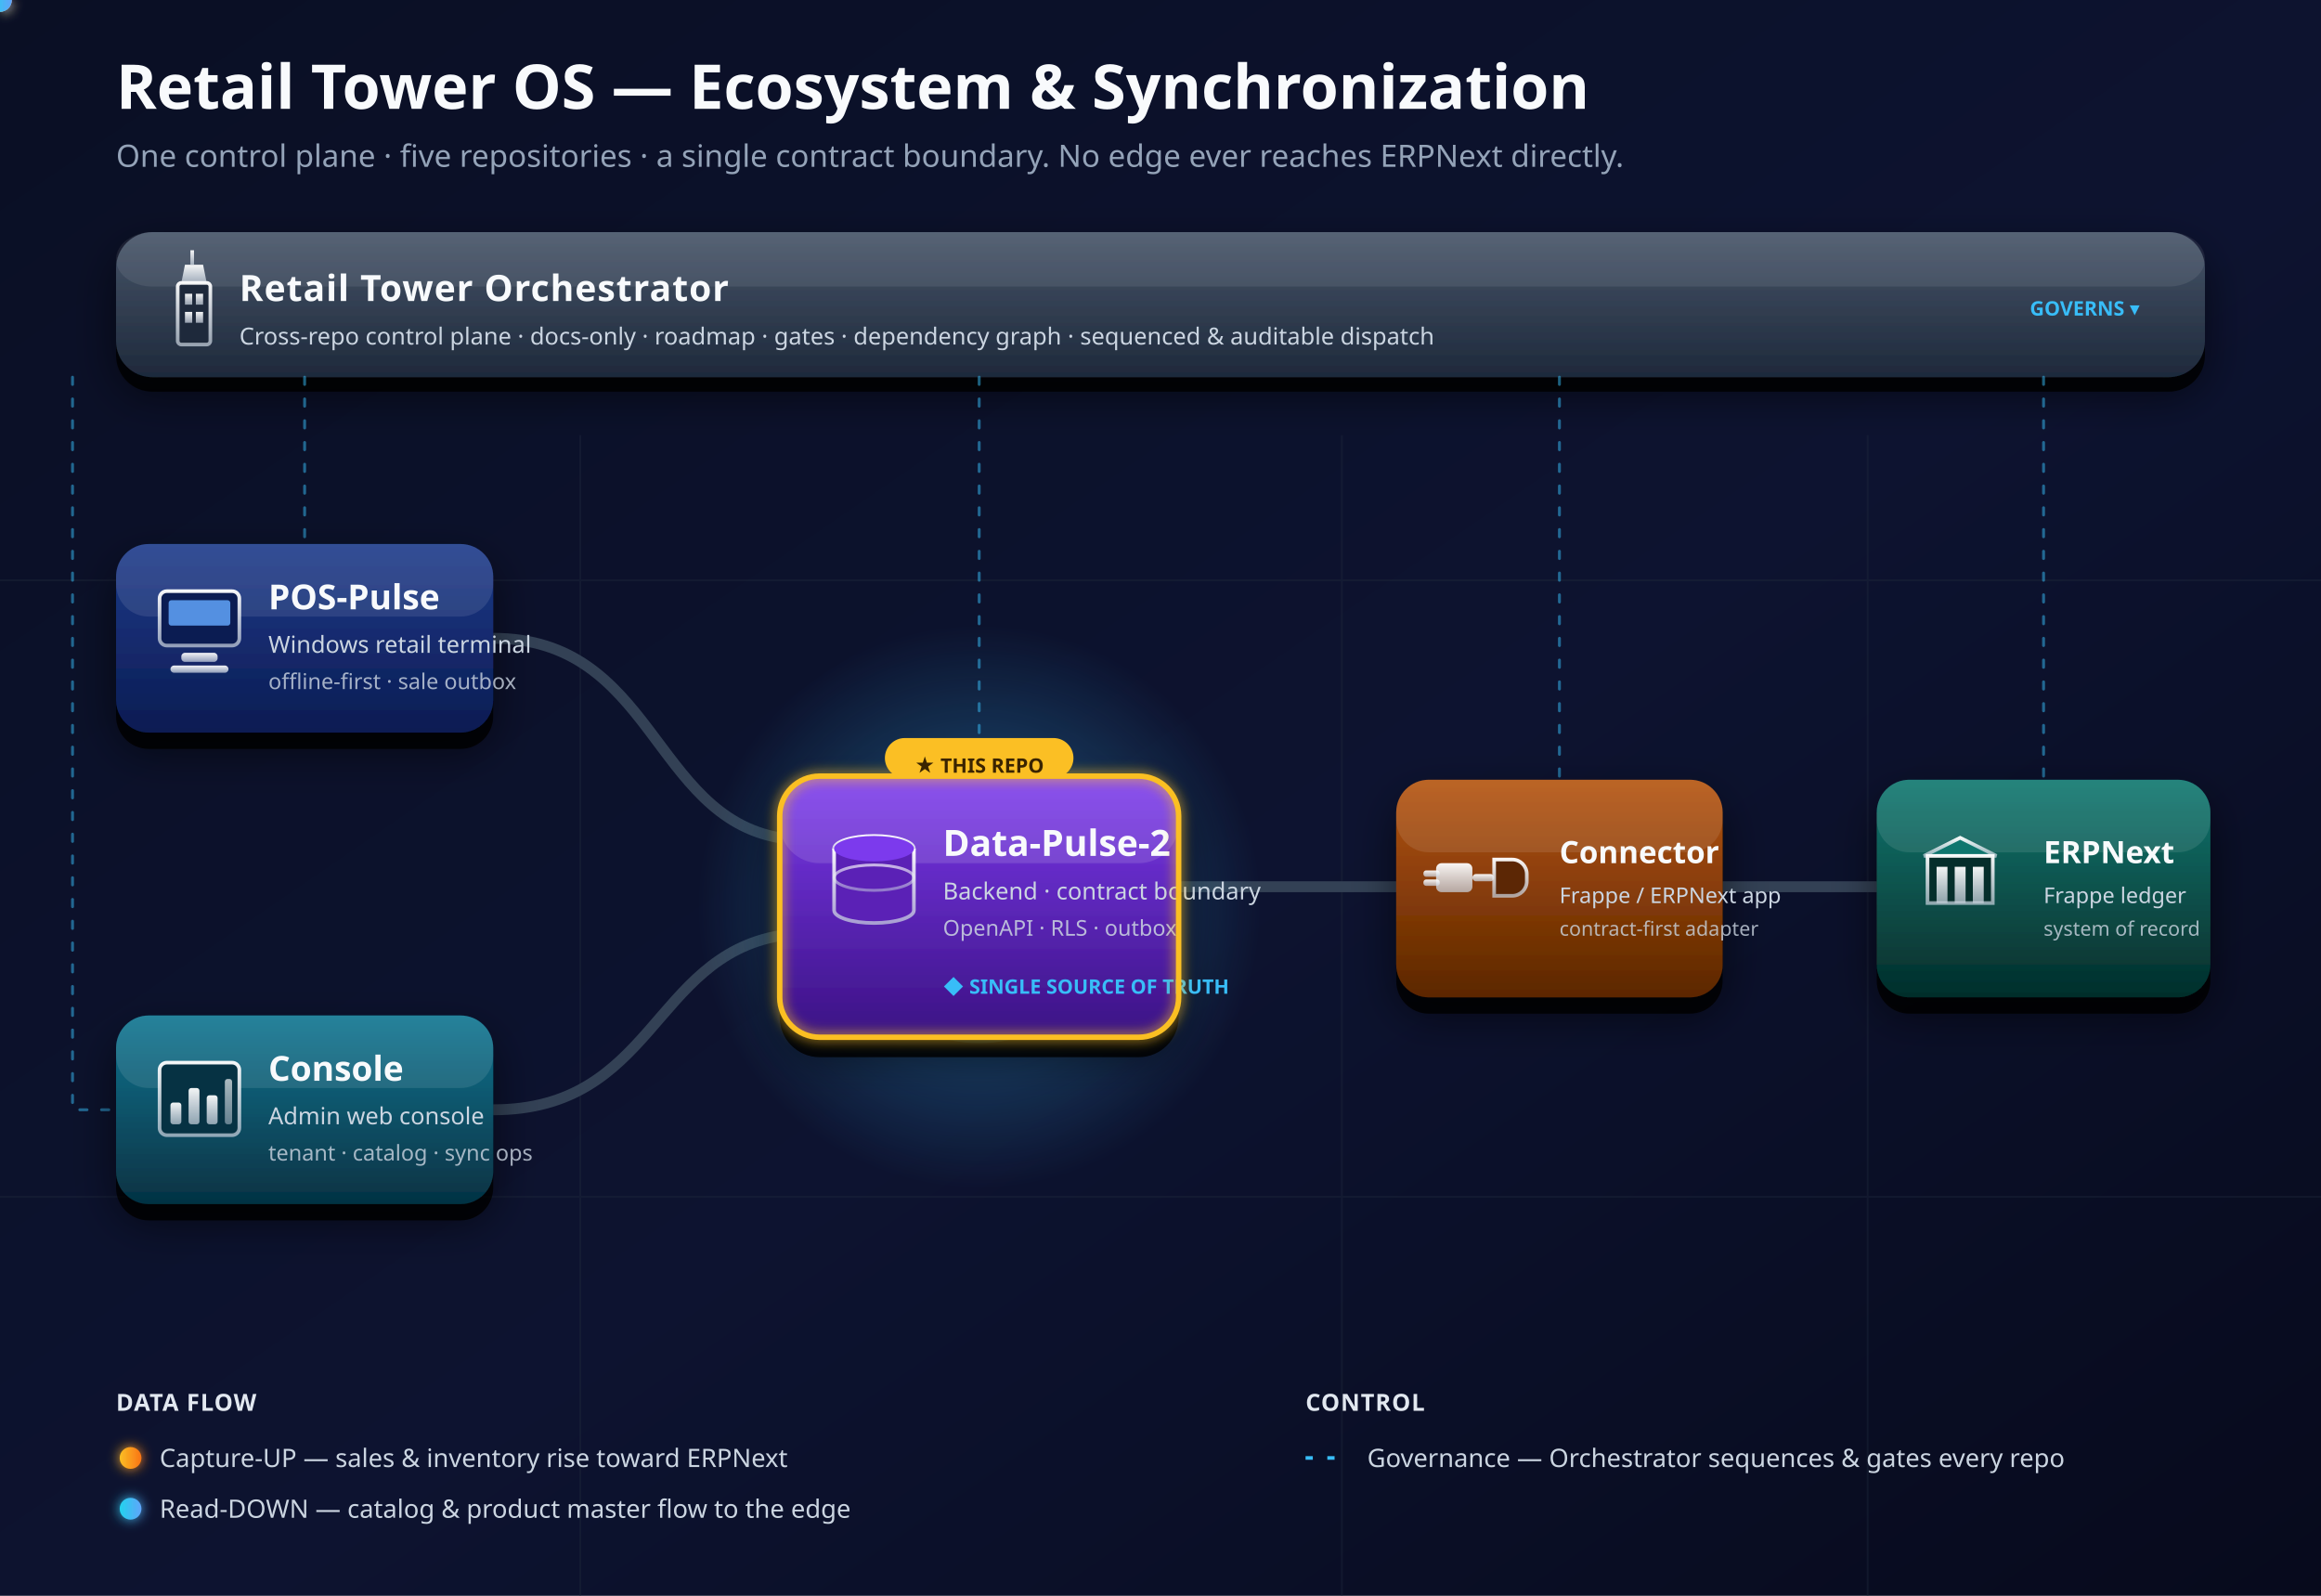
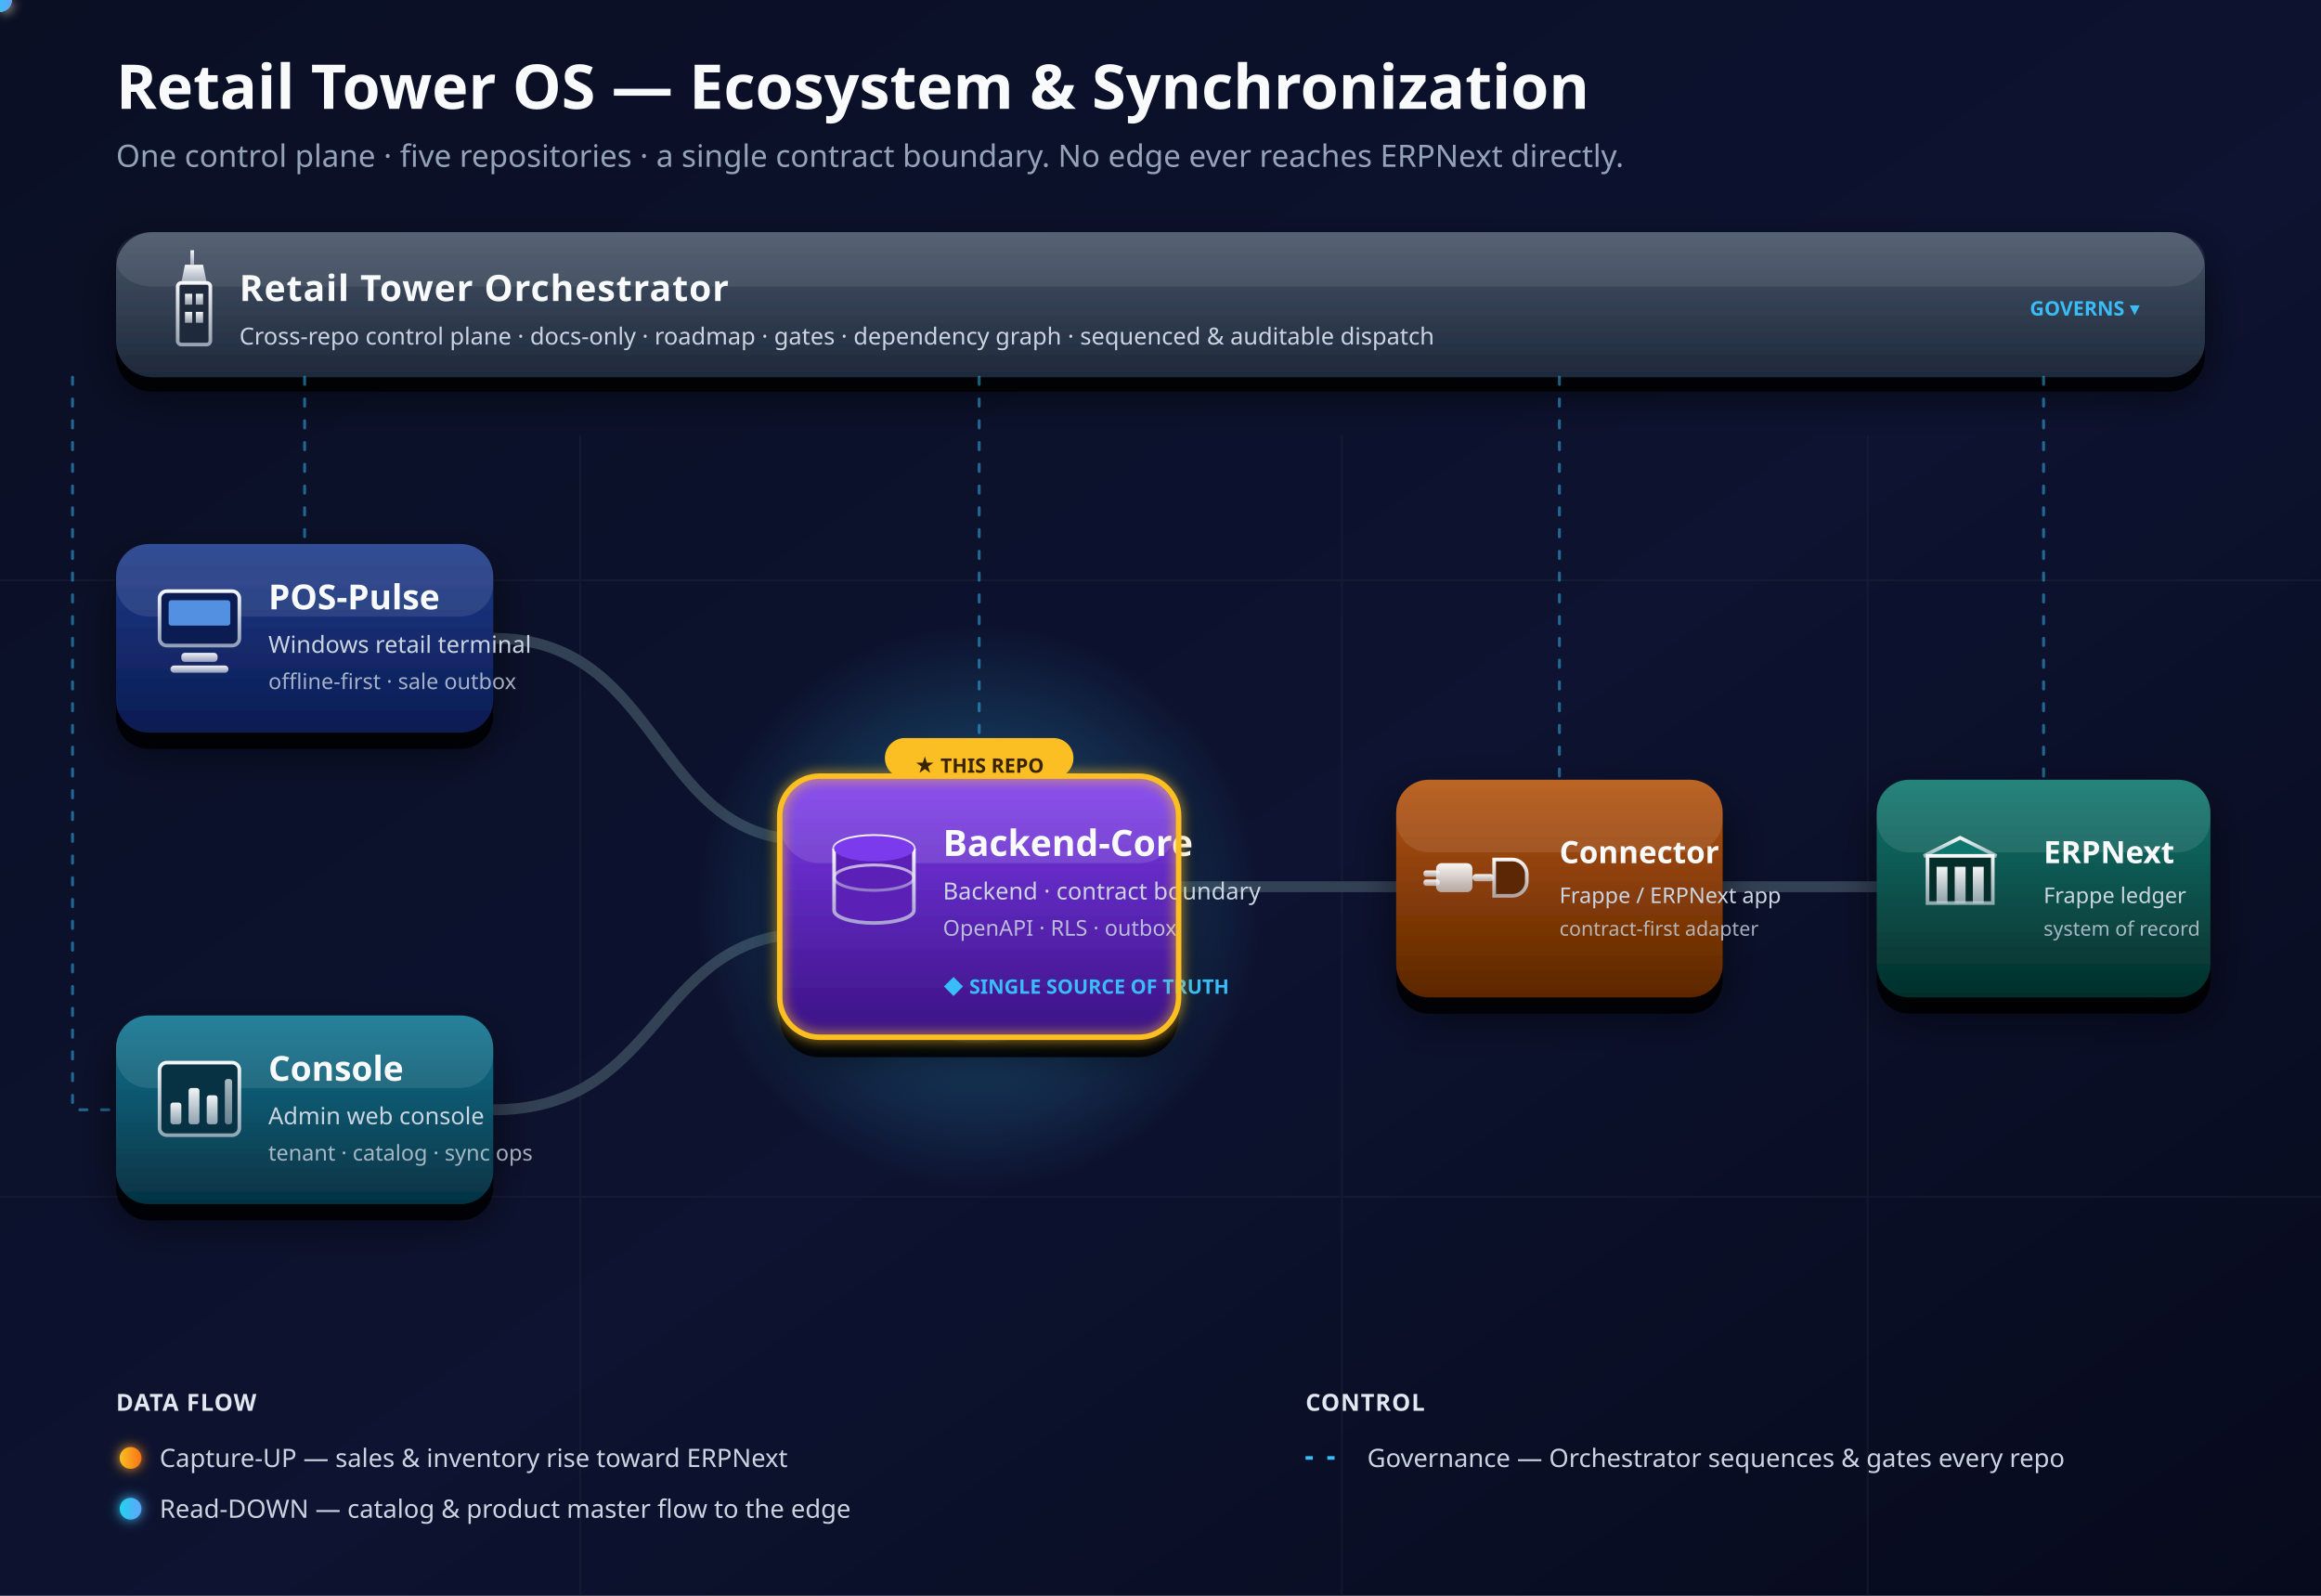
- <svg xmlns="http://www.w3.org/2000/svg" viewBox="0 0 1280 880" font-family="'Segoe UI', system-ui, -apple-system, sans-serif" role="img" aria-label="Retail Tower OS ecosystem: the Retail Tower Orchestrator control plane governs five repositories. POS-Pulse and Retail-Tower-Console synchronize through Data-Pulse-2, the single contract boundary, which reaches ERPNext only through the ERPNext Connector.">
+ <svg xmlns="http://www.w3.org/2000/svg" viewBox="0 0 1280 880" font-family="'Segoe UI', system-ui, -apple-system, sans-serif" role="img" aria-label="Retail Tower OS ecosystem: the Orchestrator control plane governs five repositories. POS and Admin-Console synchronize through Backend-Core, the single contract boundary, which reaches ERPNext only through ERPNext-Connector.">
  <defs>
    <linearGradient id="bg" x1="0" y1="0" x2="1" y2="1">
      <stop offset="0" stop-color="#0a0f24" />
      <stop offset="0.55" stop-color="#0d1330" />
      <stop offset="1" stop-color="#070a1c" />
    </linearGradient>
    <radialGradient id="hubGlow" cx="0.5" cy="0.5" r="0.5">
      <stop offset="0" stop-color="#38bdf8" stop-opacity="0.45" />
      <stop offset="1" stop-color="#38bdf8" stop-opacity="0" />
    </radialGradient>
    <linearGradient id="cardORCH" x1="0" y1="0" x2="0" y2="1">
      <stop offset="0" stop-color="#475569" />
      <stop offset="1" stop-color="#1e293b" />
    </linearGradient>
    <linearGradient id="cardPOS" x1="0" y1="0" x2="0" y2="1">
      <stop offset="0" stop-color="#1e3a8a" />
      <stop offset="1" stop-color="#0b1c52" />
    </linearGradient>
    <linearGradient id="cardCON" x1="0" y1="0" x2="0" y2="1">
      <stop offset="0" stop-color="#0e7490" />
      <stop offset="1" stop-color="#063243" />
    </linearGradient>
    <linearGradient id="cardDP" x1="0" y1="0" x2="0" y2="1">
      <stop offset="0" stop-color="#7c3aed" />
      <stop offset="1" stop-color="#3b1283" />
    </linearGradient>
    <linearGradient id="cardCONN" x1="0" y1="0" x2="0" y2="1">
      <stop offset="0" stop-color="#b45309" />
      <stop offset="1" stop-color="#5c2705" />
    </linearGradient>
    <linearGradient id="cardERP" x1="0" y1="0" x2="0" y2="1">
      <stop offset="0" stop-color="#0f766e" />
      <stop offset="1" stop-color="#052e2b" />
    </linearGradient>
    <linearGradient id="edgeShade" x1="0" y1="0" x2="0" y2="1">
      <stop offset="0" stop-color="#000000" stop-opacity="0.55" />
      <stop offset="1" stop-color="#000000" stop-opacity="0.85" />
    </linearGradient>
    <linearGradient id="chrome" x1="0" y1="0" x2="0" y2="1">
      <stop offset="0" stop-color="#ffffff" stop-opacity="0.95" />
      <stop offset="1" stop-color="#cbd5e1" stop-opacity="0.7" />
    </linearGradient>
    <linearGradient id="flowUp" x1="0" y1="0" x2="1" y2="0">
      <stop offset="0" stop-color="#fbbf24" />
      <stop offset="1" stop-color="#f97316" />
    </linearGradient>
    <linearGradient id="flowDown" x1="0" y1="0" x2="1" y2="0">
      <stop offset="0" stop-color="#22d3ee" />
      <stop offset="1" stop-color="#60a5fa" />
    </linearGradient>
    <filter id="soft" x="-40%" y="-40%" width="180%" height="180%">
      <feDropShadow dx="0" dy="10" stdDeviation="12" flood-color="#000000" flood-opacity="0.55" />
    </filter>
    <filter id="glow" x="-80%" y="-80%" width="260%" height="260%">
      <feGaussianBlur stdDeviation="3.2" result="b" />
      <feMerge>
        <feMergeNode in="b" />
        <feMergeNode in="SourceGraphic" />
      </feMerge>
    </filter>
    <style>
      .title  { fill:#f8fafc; font-weight:700; }
      .sub    { fill:#94a3b8; font-weight:500; }
      .nodeT  { fill:#f8fafc; font-weight:700; }
      .nodeS  { fill:#cbd5e1; font-weight:500; }
      .lane   { fill:#e2e8f0; font-weight:600; }
      .orchT  { fill:#f8fafc; font-weight:700; letter-spacing:0.5px; }
      .pulse  { animation: pulse 3.2s ease-in-out infinite; transform-origin:center; }
      .float  { animation: float 5s ease-in-out infinite; }
      .float2 { animation: float 5s ease-in-out infinite; animation-delay:-2.5s; }
      .ring   { animation: ring 3.2s ease-out infinite; transform-origin:540px 500px; }
      .gov    { stroke-dasharray:4 8; animation: gov 1.4s linear infinite; }
      @keyframes pulse { 0%,100%{opacity:.6} 50%{opacity:1} }
      @keyframes float { 0%,100%{transform:translateY(0)} 50%{transform:translateY(-6px)} }
      @keyframes ring  { 0%{transform:scale(.6);opacity:.7} 100%{transform:scale(1.5);opacity:0} }
      @keyframes gov   { to { stroke-dashoffset:-24 } }
      @media (prefers-reduced-motion: reduce){
        .pulse,.float,.float2,.ring,.gov{animation:none}
      }
      .here rect.box{ animation: herep 2.2s ease-in-out infinite; }
      @keyframes herep { 0%,100%{stroke-opacity:1} 50%{stroke-opacity:.35} }
      @media (prefers-reduced-motion: reduce){ .here rect.box{animation:none} }
    </style>
  </defs>
  <rect width="1280" height="880" fill="url(#bg)" />
  <g stroke="#1e293b" stroke-width="1" opacity="0.4">
    <path d="M0 320 H1280 M0 660 H1280" />
    <path d="M320 240 V880 M740 240 V880 M1030 240 V880" />
  </g>
  <text x="64" y="60" class="title" font-size="34">Retail Tower OS — Ecosystem &amp; Synchronization</text>
  <text x="64" y="92" class="sub" font-size="17">One control plane · five repositories · a single contract boundary. No edge ever reaches ERPNext directly.</text>
  <g class="pulse">
    <rect x="64" y="128" width="1152" height="80" rx="20" fill="url(#edgeShade)" transform="translate(0,8)" />
    <rect x="64" y="128" width="1152" height="80" rx="20" fill="url(#cardORCH)" filter="url(#soft)" />
    <rect x="64" y="128" width="1152" height="30" rx="20" fill="#ffffff" opacity="0.08" />
    <g transform="translate(92,146)" fill="url(#chrome)">
      <path d="M10 0 L20 0 L22 10 L8 10 Z" />
      <rect x="6" y="10" width="18" height="34" rx="2" fill="#1e293b" stroke="url(#chrome)" stroke-width="2" />
      <rect x="10" y="16" width="4" height="6" />
      <rect x="16" y="16" width="4" height="6" />
      <rect x="10" y="26" width="4" height="6" />
      <rect x="16" y="26" width="4" height="6" />
      <rect x="13" y="-8" width="2" height="8" />
    </g>
    <text x="132" y="166" class="orchT" font-size="20">Retail Tower Orchestrator</text>
    <text x="132" y="190" class="nodeS" font-size="13">Cross-repo control plane · docs-only · roadmap · gates · dependency graph · sequenced &amp; auditable dispatch</text>
    <text x="1180" y="174" text-anchor="end" font-size="11" fill="#38bdf8" font-weight="700">GOVERNS ▾</text>
  </g>
  <g fill="none" stroke="#38bdf8" stroke-width="1.6" opacity="0.5" stroke-linecap="round">
    <path class="gov" d="M168 208 V300" />
    <path class="gov" d="M40 208 V612 C40 612 40 612 64 612" />
    <path class="gov" d="M540 208 V428" />
    <path class="gov" d="M860 208 V430" />
    <path class="gov" d="M1127 208 V430" />
  </g>
  <g fill="none" stroke-linecap="round">
    <path id="pPOS" d="M272 352 C360 352 360 450 430 462" />
    <path id="pCON" d="M272 612 C360 612 360 528 430 516" />
    <path id="pSPINE1" d="M650 489 L770 489" />
    <path id="pSPINE2" d="M950 489 L1035 489" />
    <use href="#pPOS" stroke="#334155" stroke-width="6" />
    <use href="#pCON" stroke="#334155" stroke-width="6" />
    <use href="#pSPINE1" stroke="#334155" stroke-width="6" />
    <use href="#pSPINE2" stroke="#334155" stroke-width="6" />
  </g>
  <circle class="ring" cx="540" cy="500" r="74" fill="none" stroke="#38bdf8" stroke-width="2.5" />
  <circle cx="540" cy="500" r="155" fill="url(#hubGlow)" />
  <g filter="url(#glow)">
    <circle r="6" fill="url(#flowUp)">
      <animateMotion dur="3.4s" repeatCount="indefinite" rotate="auto">
        <mpath href="#pPOS" />
      </animateMotion>
    </circle>
    <circle r="6" fill="url(#flowUp)">
      <animateMotion dur="3.4s" begin="-1.7s" repeatCount="indefinite">
        <mpath href="#pCON" />
      </animateMotion>
    </circle>
    <circle r="6.5" fill="url(#flowUp)">
      <animateMotion dur="2.4s" repeatCount="indefinite">
        <mpath href="#pSPINE1" />
      </animateMotion>
    </circle>
    <circle r="6.5" fill="url(#flowUp)">
      <animateMotion dur="2.4s" begin="-1.2s" repeatCount="indefinite">
        <mpath href="#pSPINE2" />
      </animateMotion>
    </circle>
  </g>
  <g filter="url(#glow)">
    <circle r="6.5" fill="url(#flowDown)">
      <animateMotion dur="2.4s" begin="-0.6s" repeatCount="indefinite" keyPoints="1;0" keyTimes="0;1" calcMode="linear">
        <mpath href="#pSPINE2" />
      </animateMotion>
    </circle>
    <circle r="6.5" fill="url(#flowDown)">
      <animateMotion dur="2.4s" begin="-1.8s" repeatCount="indefinite" keyPoints="1;0" keyTimes="0;1" calcMode="linear">
        <mpath href="#pSPINE1" />
      </animateMotion>
    </circle>
    <circle r="6" fill="url(#flowDown)">
      <animateMotion dur="3.4s" begin="-2.4s" repeatCount="indefinite" keyPoints="1;0" keyTimes="0;1" calcMode="linear">
        <mpath href="#pPOS" />
      </animateMotion>
    </circle>
    <circle r="6" fill="url(#flowDown)">
      <animateMotion dur="3.4s" begin="-0.8s" repeatCount="indefinite" keyPoints="1;0" keyTimes="0;1" calcMode="linear">
        <mpath href="#pCON" />
      </animateMotion>
    </circle>
  </g>
  <g class="float">
    <rect x="64" y="300" width="208" height="104" rx="18" fill="url(#edgeShade)" transform="translate(0,9)" />
    <rect x="64" y="300" width="208" height="104" rx="18" fill="url(#cardPOS)" filter="url(#soft)" />
    <rect x="64" y="300" width="208" height="40" rx="18" fill="#ffffff" opacity="0.10" />
    <g transform="translate(88,326)" fill="url(#chrome)">
      <rect x="0" y="0" width="44" height="30" rx="4" fill="#0b1c52" stroke="url(#chrome)" stroke-width="2" />
      <rect x="5" y="5" width="34" height="14" rx="1.5" fill="#60a5fa" opacity="0.85" />
      <rect x="12" y="34" width="20" height="5" rx="2" />
      <rect x="6" y="41" width="32" height="4" rx="2" />
    </g>
    <text x="148" y="336" class="nodeT" font-size="19">POS-Pulse</text>
    <text x="148" y="360" class="nodeS" font-size="13">Windows retail terminal</text>
    <text x="148" y="380" class="nodeS" font-size="12" opacity="0.8">offline-first · sale outbox</text>
  </g>
  <g class="float2">
    <rect x="64" y="560" width="208" height="104" rx="18" fill="url(#edgeShade)" transform="translate(0,9)" />
    <rect x="64" y="560" width="208" height="104" rx="18" fill="url(#cardCON)" filter="url(#soft)" />
    <rect x="64" y="560" width="208" height="40" rx="18" fill="#ffffff" opacity="0.10" />
    <g transform="translate(88,586)" fill="url(#chrome)">
      <rect x="0" y="0" width="44" height="40" rx="4" fill="#063243" stroke="url(#chrome)" stroke-width="2" />
      <rect x="6" y="22" width="6" height="12" rx="1.5" />
      <rect x="16" y="14" width="6" height="20" rx="1.5" />
      <rect x="26" y="18" width="6" height="16" rx="1.5" />
      <rect x="36" y="9" width="4" height="25" rx="1.5" opacity="0.7" />
    </g>
    <text x="148" y="596" class="nodeT" font-size="19">Console</text>
    <text x="148" y="620" class="nodeS" font-size="13">Admin web console</text>
    <text x="148" y="640" class="nodeS" font-size="12" opacity="0.8">tenant · catalog · sync ops</text>
  </g>
  <g class="pulse">
    <rect x="430" y="428" width="220" height="144" rx="22" fill="url(#edgeShade)" transform="translate(0,11)" />
    <rect x="430" y="428" width="220" height="144" rx="22" fill="url(#cardDP)" filter="url(#soft)" />
    <rect x="430" y="428" width="220" height="48" rx="22" fill="#ffffff" opacity="0.12" />
    <g transform="translate(460,462)" fill="url(#chrome)">
      <ellipse cx="22" cy="6" rx="22" ry="7" fill="#3b1283" stroke="url(#chrome)" stroke-width="2" />
      <path d="M0 6 V40 a22 7 0 0 0 44 0 V6" fill="#5b21b6" stroke="url(#chrome)" stroke-width="2" />
      <ellipse cx="22" cy="22" rx="22" ry="7" fill="none" stroke="url(#chrome)" stroke-width="1.6" opacity="0.7" />
      <ellipse cx="22" cy="6" rx="22" ry="7" fill="#7c3aed" />
    </g>
-     <text x="520" y="472" class="nodeT" font-size="20">Data-Pulse-2</text>
+     <text x="520" y="472" class="nodeT" font-size="20">Backend-Core</text>
    <text x="520" y="496" class="nodeS" font-size="13">Backend · contract boundary</text>
    <text x="520" y="516" class="nodeS" font-size="12" opacity="0.85">OpenAPI · RLS · outbox</text>
    <text x="520" y="548" font-size="11" fill="#38bdf8" font-weight="700">◆ SINGLE SOURCE OF TRUTH</text>
  </g>
  <g class="float">
    <rect x="770" y="430" width="180" height="120" rx="18" fill="url(#edgeShade)" transform="translate(0,9)" />
    <rect x="770" y="430" width="180" height="120" rx="18" fill="url(#cardCONN)" filter="url(#soft)" />
    <rect x="770" y="430" width="180" height="40" rx="18" fill="#ffffff" opacity="0.10" />
    <g transform="translate(792,462)" fill="url(#chrome)">
      <rect x="0" y="14" width="20" height="16" rx="3" />
      <rect x="-7" y="18" width="9" height="3.5" rx="1.5" />
      <rect x="-7" y="23" width="9" height="3.5" rx="1.5" />
      <rect x="20" y="20" width="12" height="4" rx="2" />
      <path d="M32 12 h10 a8 8 0 0 1 8 8 v4 a8 8 0 0 1 -8 8 h-10 z" fill="#5c2705" stroke="url(#chrome)" stroke-width="2" />
    </g>
    <text x="860" y="476" class="nodeT" font-size="17">Connector</text>
    <text x="860" y="498" class="nodeS" font-size="12">Frappe / ERPNext app</text>
    <text x="860" y="516" class="nodeS" font-size="11" opacity="0.8">contract-first adapter</text>
  </g>
  <g class="float2">
    <rect x="1035" y="430" width="184" height="120" rx="18" fill="url(#edgeShade)" transform="translate(0,9)" />
    <rect x="1035" y="430" width="184" height="120" rx="18" fill="url(#cardERP)" filter="url(#soft)" />
    <rect x="1035" y="430" width="184" height="40" rx="18" fill="#ffffff" opacity="0.10" />
    <g transform="translate(1059,460)" fill="url(#chrome)">
      <path d="M2 12 L22 2 L42 12 Z" fill="#0f766e" stroke="url(#chrome)" stroke-width="2" />
      <rect x="4" y="12" width="36" height="26" fill="#052e2b" stroke="url(#chrome)" stroke-width="2" />
      <rect x="9" y="18" width="6" height="20" />
      <rect x="19" y="18" width="6" height="20" />
      <rect x="29" y="18" width="6" height="20" />
    </g>
    <text x="1127" y="476" class="nodeT" font-size="17">ERPNext</text>
    <text x="1127" y="498" class="nodeS" font-size="12">Frappe ledger</text>
    <text x="1127" y="516" class="nodeS" font-size="11" opacity="0.8">system of record</text>
  </g>
  <g transform="translate(64,790)">
    <text x="0" y="-12" class="lane" font-size="13" letter-spacing="0.5">DATA FLOW</text>
    <circle cx="8" cy="14" r="6" fill="url(#flowUp)" filter="url(#glow)" />
    <text x="24" y="19" class="nodeS" font-size="14">Capture-UP — sales &amp; inventory rise toward ERPNext</text>
    <circle cx="8" cy="42" r="6" fill="url(#flowDown)" filter="url(#glow)" />
    <text x="24" y="47" class="nodeS" font-size="14">Read-DOWN — catalog &amp; product master flow to the edge</text>
  </g>
  <g transform="translate(720,790)">
    <text x="0" y="-12" class="lane" font-size="13" letter-spacing="0.5">CONTROL</text>
    <path d="M0 14 H22" stroke="#38bdf8" stroke-width="2" class="gov" fill="none" />
    <text x="34" y="19" class="nodeS" font-size="14">Governance — Orchestrator sequences &amp; gates every repo</text>
  </g>
  <g class="here pulse">
    <rect class="box" x="430" y="428" width="220" height="144" rx="22" fill="none" stroke="#fbbf24" stroke-width="3" filter="url(#glow)" />
    <g transform="translate(540,420)">
      <rect x="-52" y="-13" width="104" height="22" rx="11" fill="#fbbf24" />
      <text x="0" y="2" text-anchor="middle" dominant-baseline="middle" font-size="11" font-weight="700" fill="#3a2400">★ THIS REPO</text>
    </g>
  </g>
</svg>
